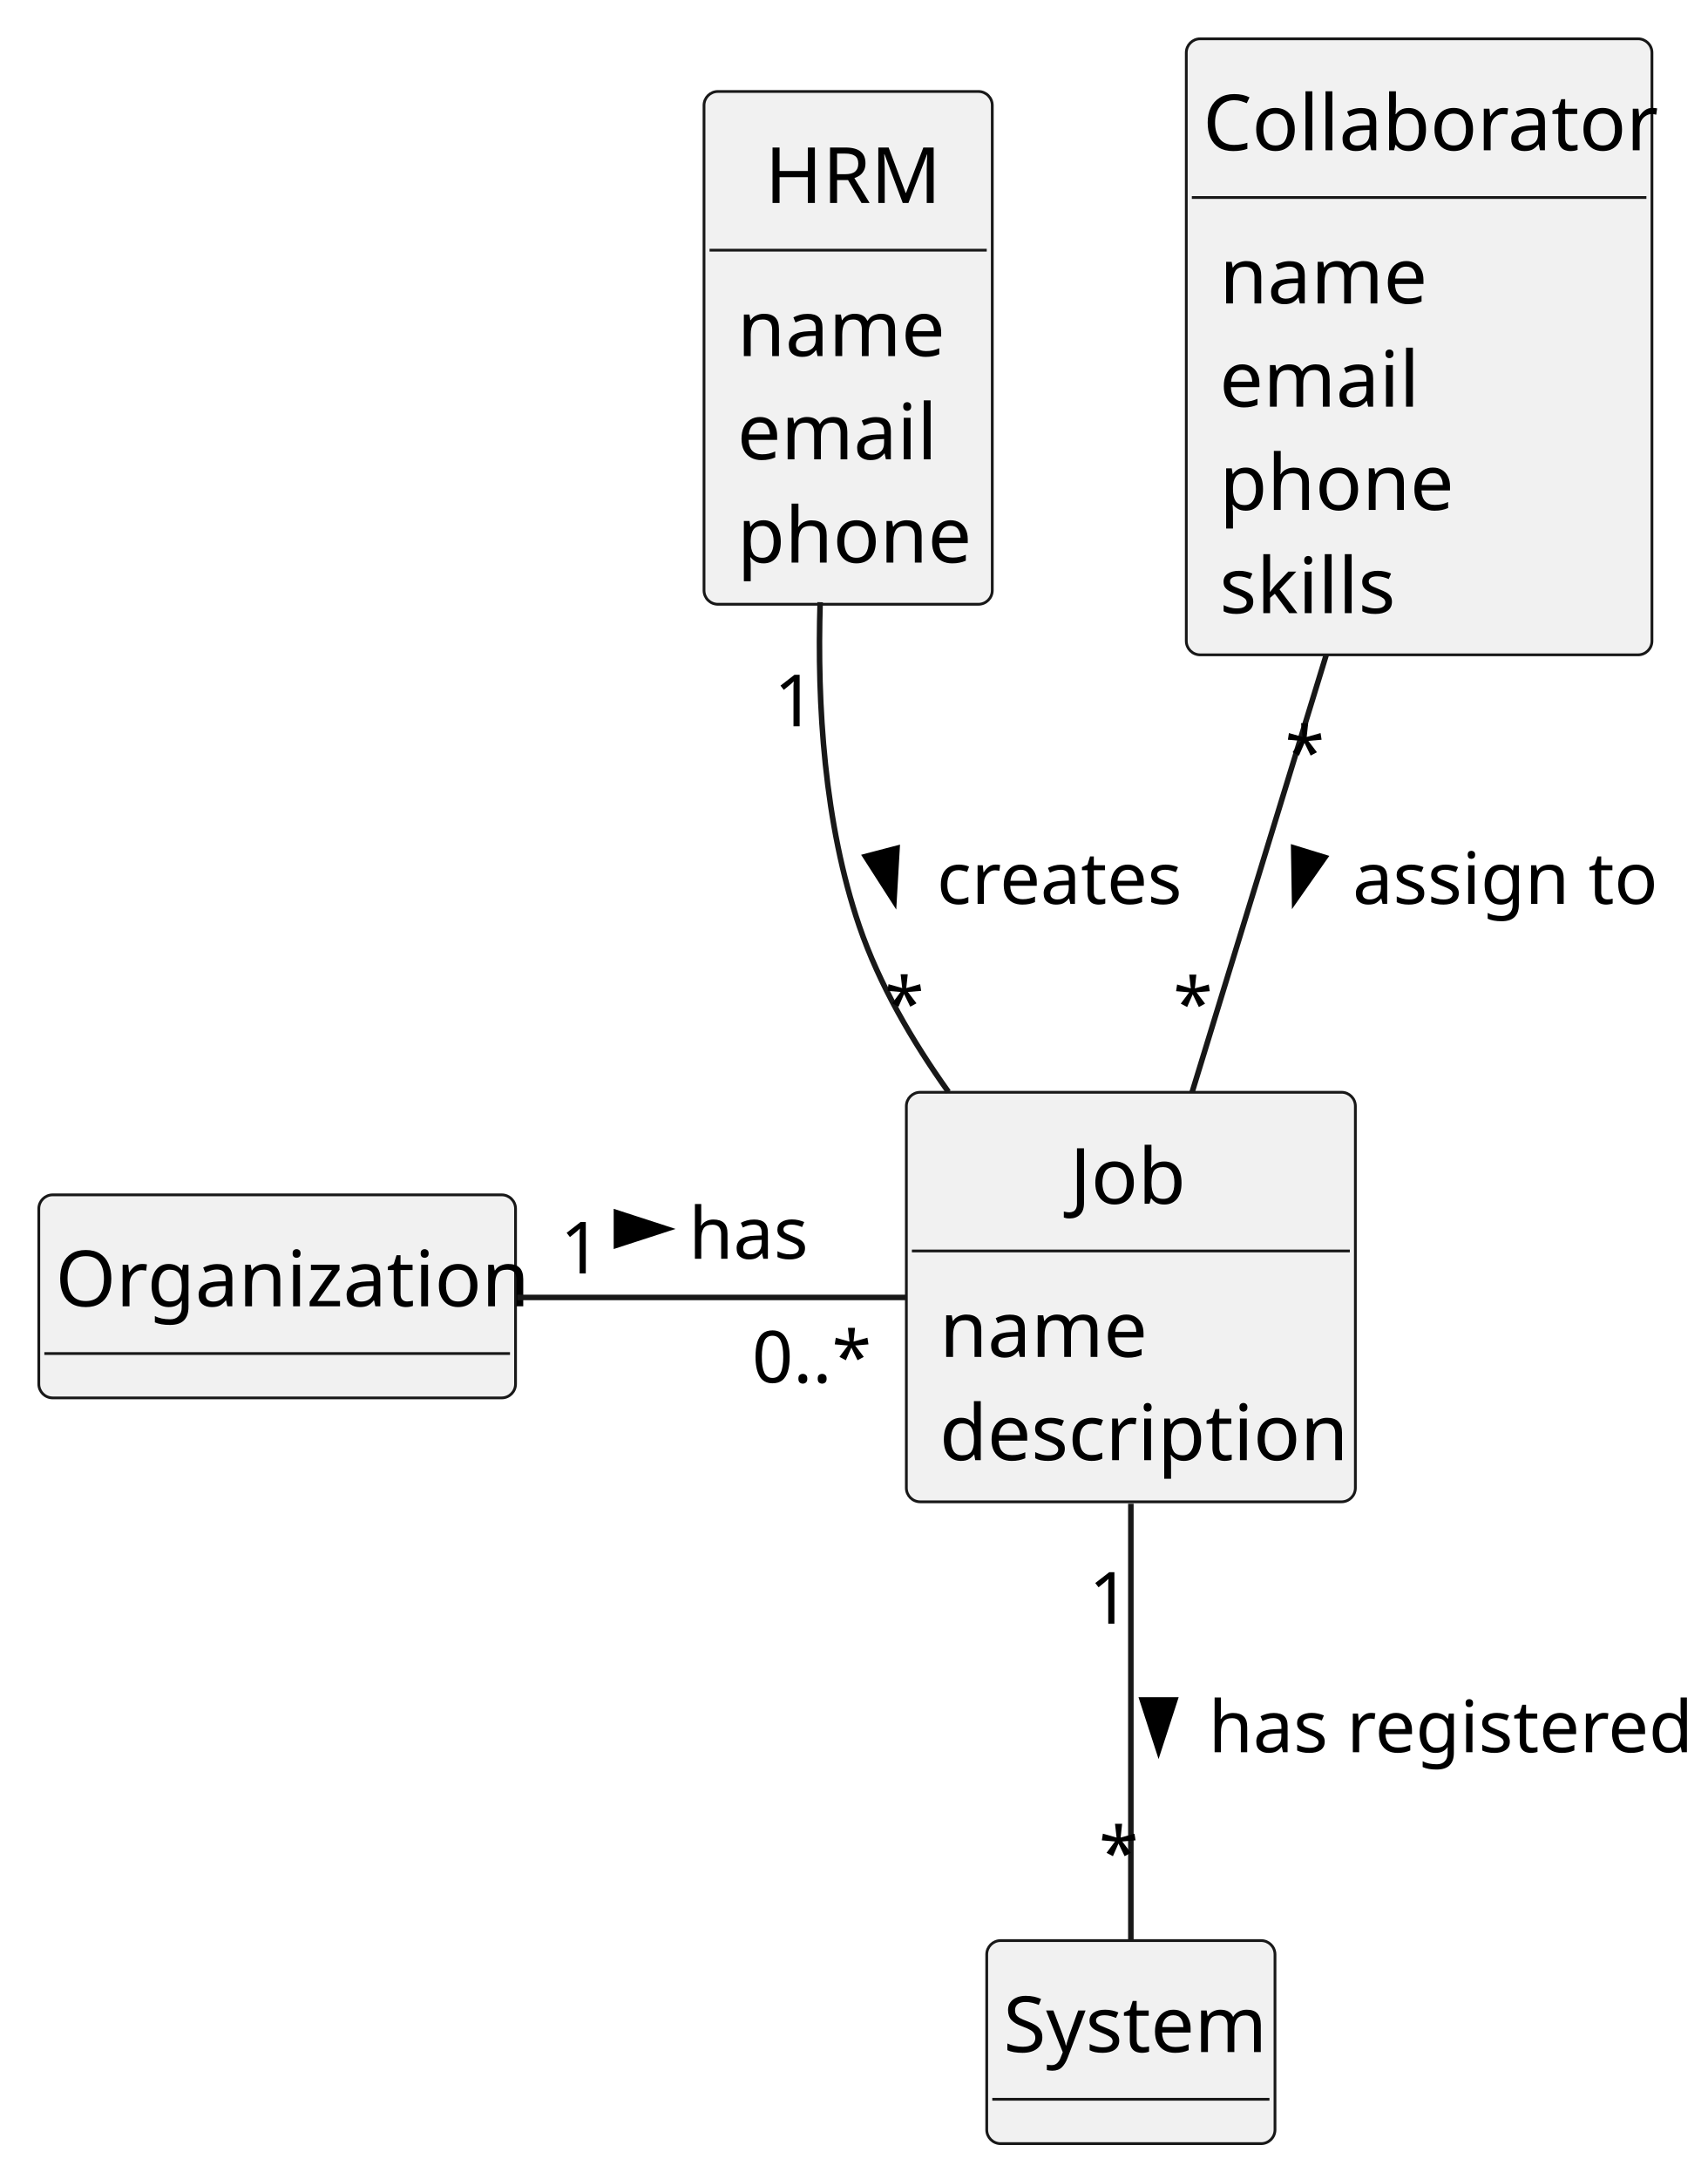
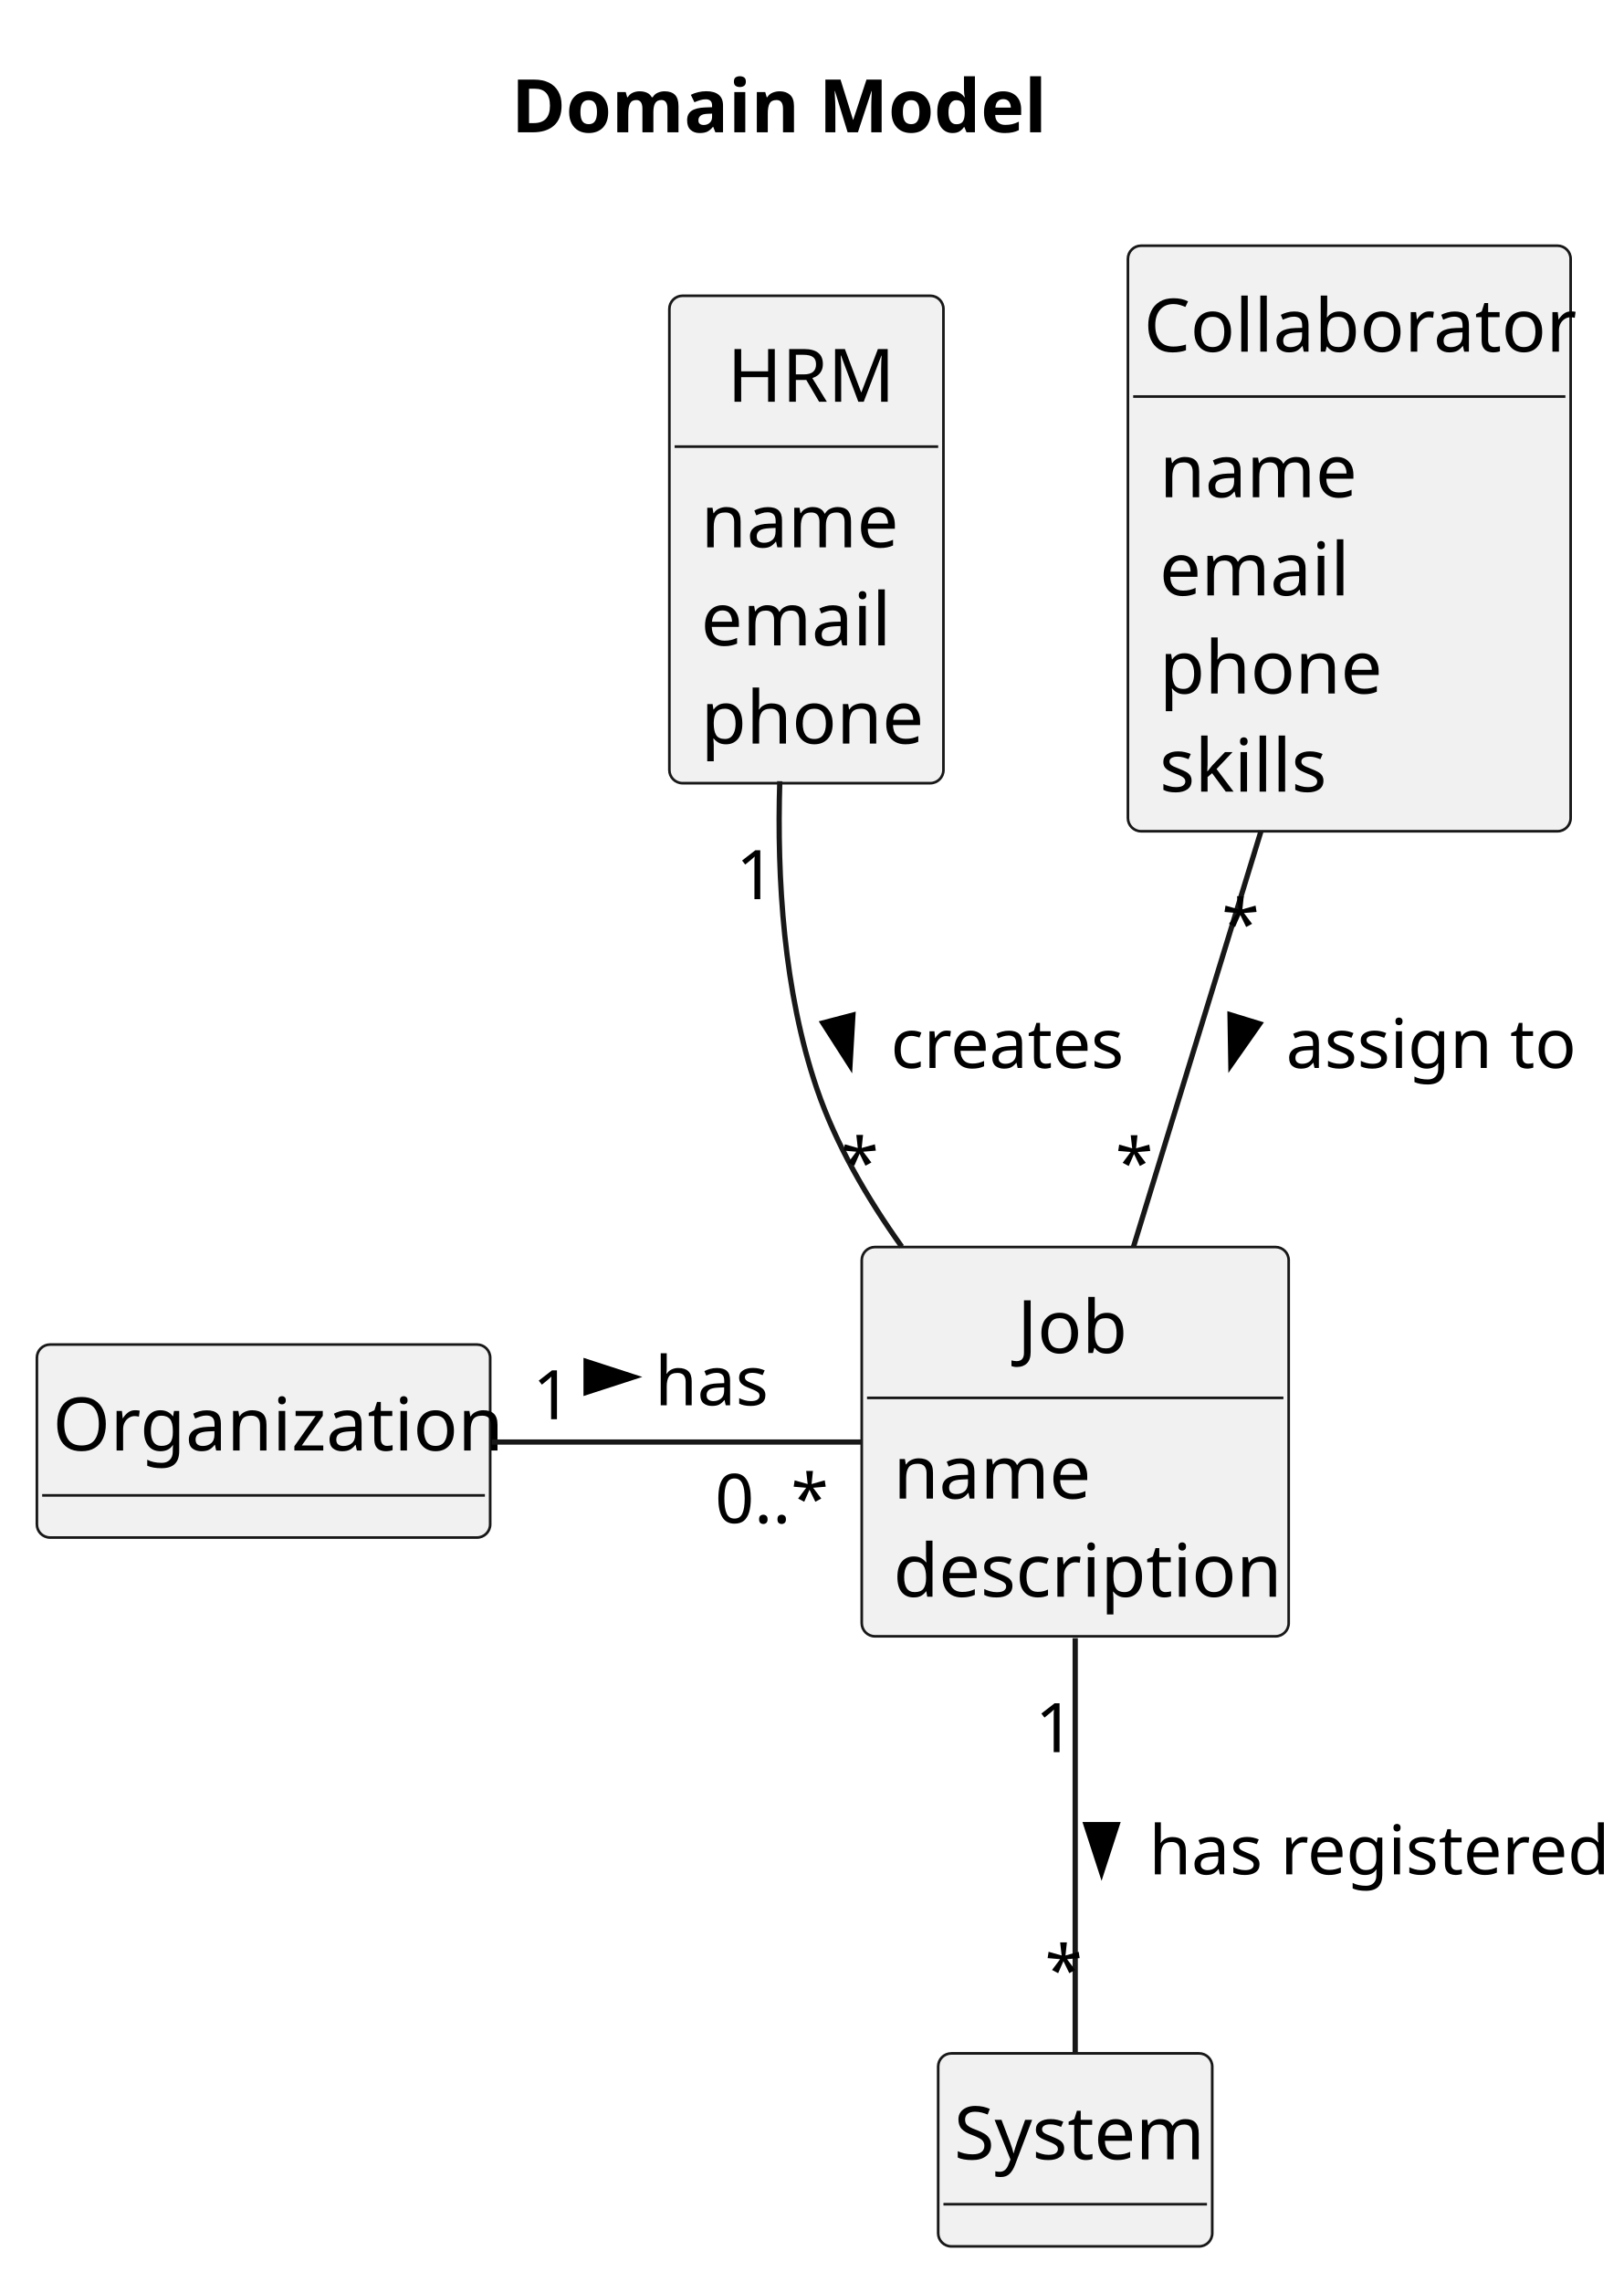
- <svg xmlns="http://www.w3.org/2000/svg" contentStyleType="text/css" height="393px" preserveAspectRatio="none" style="width:308px;height:393px;background:#FFFFFF;" version="1.1" viewBox="0 0 308 393" width="308px" zoomAndPan="magnify">
+ <svg xmlns="http://www.w3.org/2000/svg" contentStyleType="text/css" height="433px" preserveAspectRatio="none" style="width:308px;height:433px;background:#FFFFFF;" version="1.1" viewBox="0 0 308 433" width="308px" zoomAndPan="magnify">
  <defs />
  <g>
+     <text fill="#000000" font-family="sans-serif" font-size="14" font-weight="bold" lengthAdjust="spacing" textLength="100" x="97" y="25.107">Domain Model</text>
    <g id="elem_Organization">
-       <rect codeLine="18" fill="#F1F1F1" height="36.621" id="Organization" rx="2.5" ry="2.5" style="stroke:#181818;stroke-width:0.5;" width="86" x="7" y="215.5" />
-       <text fill="#000000" font-family="sans-serif" font-size="14" lengthAdjust="spacing" textLength="80" x="10" y="235.607">Organization</text>
-       <line style="stroke:#181818;stroke-width:0.5;" x1="8" x2="92" y1="244.121" y2="244.121" />
+       <rect codeLine="14" fill="#F1F1F1" height="36.621" id="Organization" rx="2.5" ry="2.5" style="stroke:#181818;stroke-width:0.5;" width="86" x="7" y="255.121" />
+       <text fill="#000000" font-family="sans-serif" font-size="14" lengthAdjust="spacing" textLength="80" x="10" y="275.228">Organization</text>
+       <line style="stroke:#181818;stroke-width:0.5;" x1="8" x2="92" y1="283.742" y2="283.742" />
    </g>
    <g id="elem_Job">
-       <rect codeLine="22" fill="#F1F1F1" height="73.863" id="Job" rx="2.5" ry="2.5" style="stroke:#181818;stroke-width:0.5;" width="81" x="163.5" y="197" />
-       <text fill="#000000" font-family="sans-serif" font-size="14" lengthAdjust="spacing" textLength="22" x="193" y="217.107">Job</text>
-       <line style="stroke:#181818;stroke-width:0.5;" x1="164.5" x2="243.5" y1="225.621" y2="225.621" />
-       <text fill="#000000" font-family="sans-serif" font-size="14" lengthAdjust="spacing" textLength="35" x="169.5" y="244.728">name</text>
-       <text fill="#000000" font-family="sans-serif" font-size="14" lengthAdjust="spacing" textLength="69" x="169.5" y="263.35">description</text>
+       <rect codeLine="18" fill="#F1F1F1" height="73.863" id="Job" rx="2.5" ry="2.5" style="stroke:#181818;stroke-width:0.5;" width="81" x="163.5" y="236.621" />
+       <text fill="#000000" font-family="sans-serif" font-size="14" lengthAdjust="spacing" textLength="22" x="193" y="256.728">Job</text>
+       <line style="stroke:#181818;stroke-width:0.5;" x1="164.5" x2="243.5" y1="265.242" y2="265.242" />
+       <text fill="#000000" font-family="sans-serif" font-size="14" lengthAdjust="spacing" textLength="35" x="169.5" y="284.35">name</text>
+       <text fill="#000000" font-family="sans-serif" font-size="14" lengthAdjust="spacing" textLength="69" x="169.5" y="302.971">description</text>
    </g>
    <g id="elem_HRM">
-       <rect codeLine="32" fill="#F1F1F1" height="92.484" id="HRM" rx="2.5" ry="2.5" style="stroke:#181818;stroke-width:0.5;" width="52" x="127" y="16.5" />
-       <text fill="#000000" font-family="sans-serif" font-size="14" lengthAdjust="spacing" textLength="30" x="138" y="36.607">HRM</text>
-       <line style="stroke:#181818;stroke-width:0.5;" x1="128" x2="178" y1="45.121" y2="45.121" />
-       <text fill="#000000" font-family="sans-serif" font-size="14" lengthAdjust="spacing" textLength="35" x="133" y="64.228">name</text>
-       <text fill="#000000" font-family="sans-serif" font-size="14" lengthAdjust="spacing" textLength="33" x="133" y="82.85">email</text>
-       <text fill="#000000" font-family="sans-serif" font-size="14" lengthAdjust="spacing" textLength="40" x="133" y="101.471">phone</text>
+       <rect codeLine="24" fill="#F1F1F1" height="92.484" id="HRM" rx="2.5" ry="2.5" style="stroke:#181818;stroke-width:0.5;" width="52" x="127" y="56.121" />
+       <text fill="#000000" font-family="sans-serif" font-size="14" lengthAdjust="spacing" textLength="30" x="138" y="76.228">HRM</text>
+       <line style="stroke:#181818;stroke-width:0.5;" x1="128" x2="178" y1="84.742" y2="84.742" />
+       <text fill="#000000" font-family="sans-serif" font-size="14" lengthAdjust="spacing" textLength="35" x="133" y="103.85">name</text>
+       <text fill="#000000" font-family="sans-serif" font-size="14" lengthAdjust="spacing" textLength="33" x="133" y="122.471">email</text>
+       <text fill="#000000" font-family="sans-serif" font-size="14" lengthAdjust="spacing" textLength="40" x="133" y="141.092">phone</text>
    </g>
    <g id="elem_Collaborator">
-       <rect codeLine="38" fill="#F1F1F1" height="111.106" id="Collaborator" rx="2.5" ry="2.5" style="stroke:#181818;stroke-width:0.5;" width="84" x="214" y="7" />
-       <text fill="#000000" font-family="sans-serif" font-size="14" lengthAdjust="spacing" textLength="78" x="217" y="27.107">Collaborator</text>
-       <line style="stroke:#181818;stroke-width:0.5;" x1="215" x2="297" y1="35.621" y2="35.621" />
-       <text fill="#000000" font-family="sans-serif" font-size="14" lengthAdjust="spacing" textLength="35" x="220" y="54.728">name</text>
-       <text fill="#000000" font-family="sans-serif" font-size="14" lengthAdjust="spacing" textLength="33" x="220" y="73.35">email</text>
-       <text fill="#000000" font-family="sans-serif" font-size="14" lengthAdjust="spacing" textLength="40" x="220" y="91.971">phone</text>
-       <text fill="#000000" font-family="sans-serif" font-size="14" lengthAdjust="spacing" textLength="30" x="220" y="110.592">skills</text>
+       <rect codeLine="30" fill="#F1F1F1" height="111.106" id="Collaborator" rx="2.5" ry="2.5" style="stroke:#181818;stroke-width:0.5;" width="84" x="214" y="46.621" />
+       <text fill="#000000" font-family="sans-serif" font-size="14" lengthAdjust="spacing" textLength="78" x="217" y="66.728">Collaborator</text>
+       <line style="stroke:#181818;stroke-width:0.5;" x1="215" x2="297" y1="75.242" y2="75.242" />
+       <text fill="#000000" font-family="sans-serif" font-size="14" lengthAdjust="spacing" textLength="35" x="220" y="94.35">name</text>
+       <text fill="#000000" font-family="sans-serif" font-size="14" lengthAdjust="spacing" textLength="33" x="220" y="112.971">email</text>
+       <text fill="#000000" font-family="sans-serif" font-size="14" lengthAdjust="spacing" textLength="40" x="220" y="131.592">phone</text>
+       <text fill="#000000" font-family="sans-serif" font-size="14" lengthAdjust="spacing" textLength="30" x="220" y="150.213">skills</text>
    </g>
    <g id="elem_System">
-       <rect fill="#F1F1F1" height="36.621" id="System" rx="2.5" ry="2.5" style="stroke:#181818;stroke-width:0.5;" width="52" x="178" y="350" />
-       <text fill="#000000" font-family="sans-serif" font-size="14" lengthAdjust="spacing" textLength="46" x="181" y="370.107">System</text>
-       <line style="stroke:#181818;stroke-width:0.5;" x1="179" x2="229" y1="378.621" y2="378.621" />
+       <rect fill="#F1F1F1" height="36.621" id="System" rx="2.5" ry="2.5" style="stroke:#181818;stroke-width:0.5;" width="52" x="178" y="389.621" />
+       <text fill="#000000" font-family="sans-serif" font-size="14" lengthAdjust="spacing" textLength="46" x="181" y="409.728">System</text>
+       <line style="stroke:#181818;stroke-width:0.5;" x1="179" x2="229" y1="418.242" y2="418.242" />
    </g>
    <g id="link_Organization_Job">
-       <path codeLine="47" d="M93.31,234 C115.28,234 141.82,234 163.4,234 " fill="none" id="Organization-Job" style="stroke:#181818;stroke-width:1.0;" />
-       <polygon fill="#000000" points="120.25,221.645,111.205,218.707,111.205,224.584,120.25,221.645" style="stroke:#000000;stroke-width:1.0;" />
-       <text fill="#000000" font-family="sans-serif" font-size="13" lengthAdjust="spacing" textLength="21" x="124.25" y="227.028">has</text>
-       <text fill="#000000" font-family="sans-serif" font-size="13" lengthAdjust="spacing" textLength="7" x="101.063" y="229.676">1</text>
-       <text fill="#000000" font-family="sans-serif" font-size="13" lengthAdjust="spacing" textLength="20" x="135.652" y="249.363">0..*</text>
+       <path codeLine="37" d="M93.31,273.621 C115.28,273.621 141.82,273.621 163.4,273.621 " fill="none" id="Organization-Job" style="stroke:#181818;stroke-width:1.0;" />
+       <polygon fill="#000000" points="120.25,261.267,111.205,258.328,111.205,264.205,120.25,261.267" style="stroke:#000000;stroke-width:1.0;" />
+       <text fill="#000000" font-family="sans-serif" font-size="13" lengthAdjust="spacing" textLength="21" x="124.25" y="266.649">has</text>
+       <text fill="#000000" font-family="sans-serif" font-size="13" lengthAdjust="spacing" textLength="7" x="101.063" y="269.297">1</text>
+       <text fill="#000000" font-family="sans-serif" font-size="13" lengthAdjust="spacing" textLength="20" x="135.652" y="288.984">0..*</text>
    </g>
    <g id="link_Job_System">
-       <path codeLine="48" d="M204,271.21 C204,296.8 204,329.98 204,349.96 " fill="none" id="Job-System" style="stroke:#181818;stroke-width:1.0;" />
-       <polygon fill="#000000" points="209,315.646,211.939,306.6,206.061,306.6,209,315.646" style="stroke:#000000;stroke-width:1.0;" />
-       <text fill="#000000" font-family="sans-serif" font-size="13" lengthAdjust="spacing" textLength="82" x="218" y="316.028">has registered</text>
-       <text fill="#000000" font-family="sans-serif" font-size="13" lengthAdjust="spacing" textLength="7" x="196.42" y="292.844">1</text>
-       <text fill="#000000" font-family="sans-serif" font-size="13" lengthAdjust="spacing" textLength="5" x="198.234" y="338.81">*</text>
+       <path codeLine="38" d="M204,310.831 C204,336.421 204,369.601 204,389.581 " fill="none" id="Job-System" style="stroke:#181818;stroke-width:1.0;" />
+       <polygon fill="#000000" points="209,355.267,211.939,346.221,206.061,346.221,209,355.267" style="stroke:#000000;stroke-width:1.0;" />
+       <text fill="#000000" font-family="sans-serif" font-size="13" lengthAdjust="spacing" textLength="82" x="218" y="355.649">has registered</text>
+       <text fill="#000000" font-family="sans-serif" font-size="13" lengthAdjust="spacing" textLength="7" x="196.42" y="332.466">1</text>
+       <text fill="#000000" font-family="sans-serif" font-size="13" lengthAdjust="spacing" textLength="5" x="198.234" y="378.431">*</text>
    </g>
    <g id="link_HRM_Job">
-       <path codeLine="50" d="M147.95,108.61 C147.38,127.14 148.7,148.55 155,167 C158.6,177.53 164.55,187.78 171.09,196.93 " fill="none" id="HRM-Job" style="stroke:#181818;stroke-width:1.0;" />
-       <polygon fill="#000000" points="161.267,162.482,161.818,152.988,156.132,154.477,161.267,162.482" style="stroke:#000000;stroke-width:1.0;" />
-       <text fill="#000000" font-family="sans-serif" font-size="13" lengthAdjust="spacing" textLength="43" x="169" y="163.028">creates</text>
-       <text fill="#000000" font-family="sans-serif" font-size="13" lengthAdjust="spacing" textLength="7" x="139.641" y="130.986">1</text>
-       <text fill="#000000" font-family="sans-serif" font-size="13" lengthAdjust="spacing" textLength="5" x="159.561" y="185.596">*</text>
+       <path codeLine="39" d="M147.95,148.231 C147.38,166.761 148.7,188.171 155,206.621 C158.6,217.151 164.55,227.401 171.09,236.551 " fill="none" id="HRM-Job" style="stroke:#181818;stroke-width:1.0;" />
+       <polygon fill="#000000" points="161.267,202.103,161.818,192.609,156.132,194.099,161.267,202.103" style="stroke:#000000;stroke-width:1.0;" />
+       <text fill="#000000" font-family="sans-serif" font-size="13" lengthAdjust="spacing" textLength="43" x="169" y="202.649">creates</text>
+       <text fill="#000000" font-family="sans-serif" font-size="13" lengthAdjust="spacing" textLength="7" x="139.641" y="170.607">1</text>
+       <text fill="#000000" font-family="sans-serif" font-size="13" lengthAdjust="spacing" textLength="5" x="159.561" y="225.217">*</text>
    </g>
    <g id="link_Collaborator_Job">
-       <path codeLine="51" d="M239.26,118.06 C231.33,143.9 222.09,174.05 215.05,196.98 " fill="none" id="Collaborator-Job" style="stroke:#181818;stroke-width:1.0;" />
-       <polygon fill="#000000" points="233.534,162.426,238.996,154.64,233.377,152.916,233.534,162.426" style="stroke:#000000;stroke-width:1.0;" />
-       <text fill="#000000" font-family="sans-serif" font-size="13" lengthAdjust="spacing" textLength="53" x="244" y="163.028">assign to</text>
-       <text fill="#000000" font-family="sans-serif" font-size="13" lengthAdjust="spacing" textLength="5" x="231.795" y="140.308">*</text>
-       <text fill="#000000" font-family="sans-serif" font-size="13" lengthAdjust="spacing" textLength="5" x="211.626" y="185.655">*</text>
+       <path codeLine="40" d="M239.26,157.681 C231.33,183.521 222.09,213.671 215.05,236.601 " fill="none" id="Collaborator-Job" style="stroke:#181818;stroke-width:1.0;" />
+       <polygon fill="#000000" points="233.534,202.047,238.996,194.261,233.377,192.537,233.534,202.047" style="stroke:#000000;stroke-width:1.0;" />
+       <text fill="#000000" font-family="sans-serif" font-size="13" lengthAdjust="spacing" textLength="53" x="244" y="202.649">assign to</text>
+       <text fill="#000000" font-family="sans-serif" font-size="13" lengthAdjust="spacing" textLength="5" x="231.795" y="179.929">*</text>
+       <text fill="#000000" font-family="sans-serif" font-size="13" lengthAdjust="spacing" textLength="5" x="211.626" y="225.276">*</text>
    </g>
  </g>
</svg>
